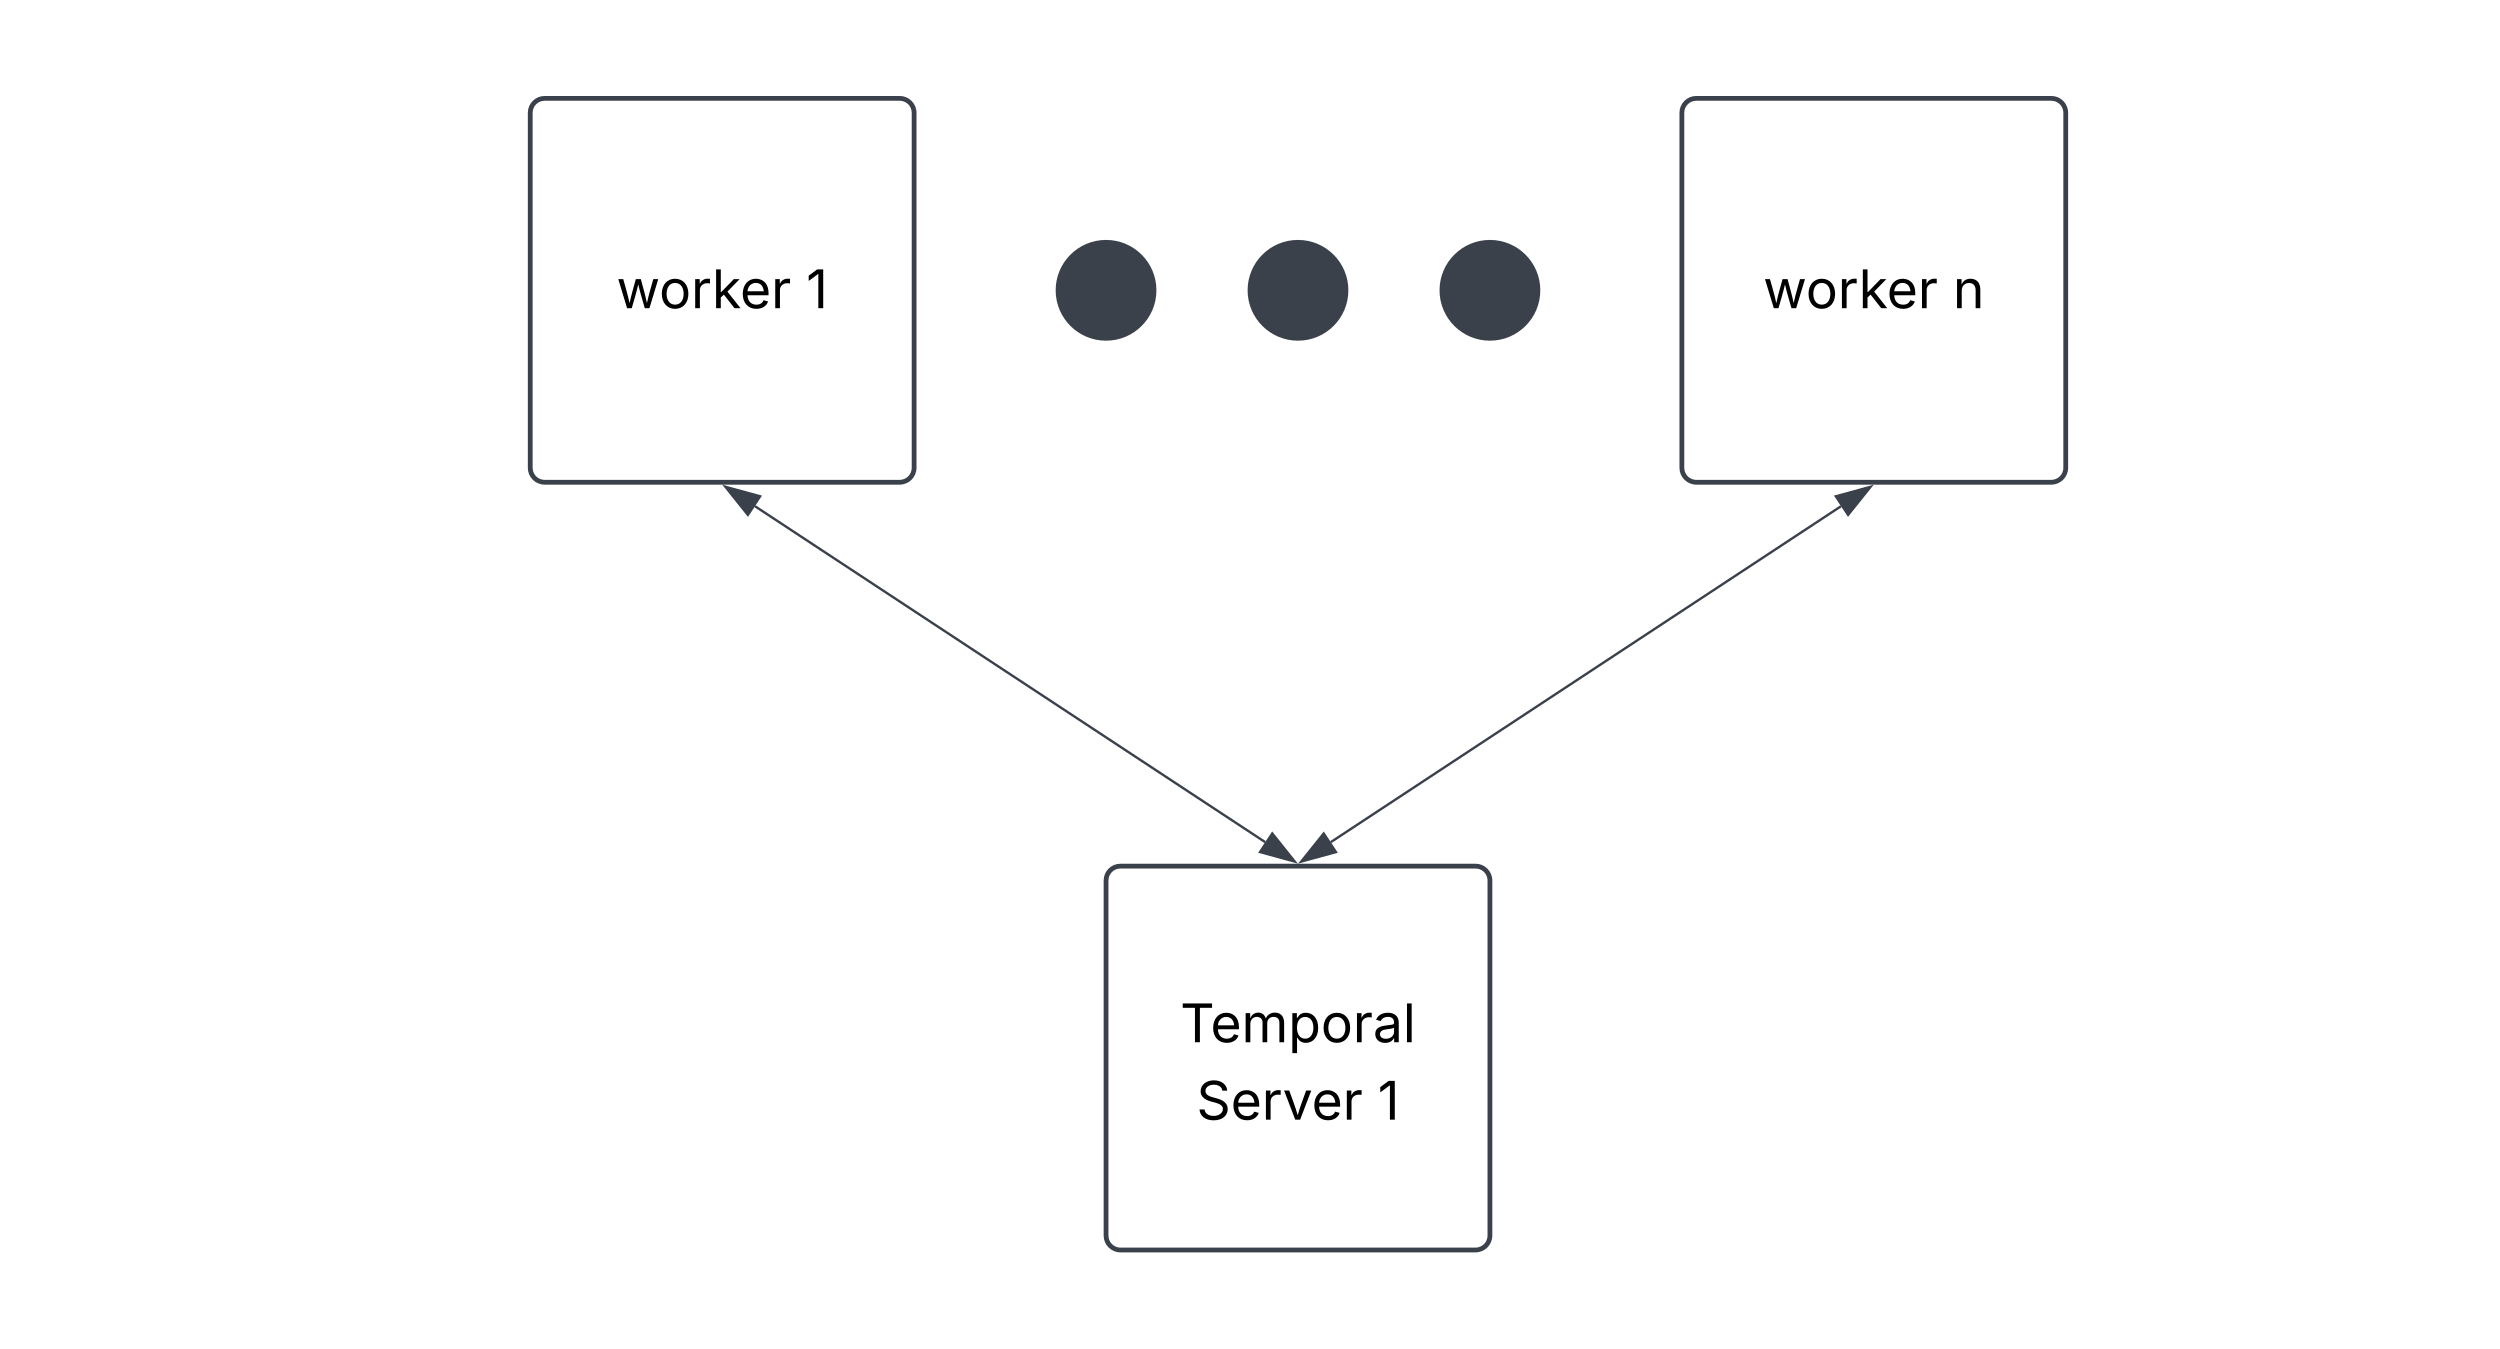
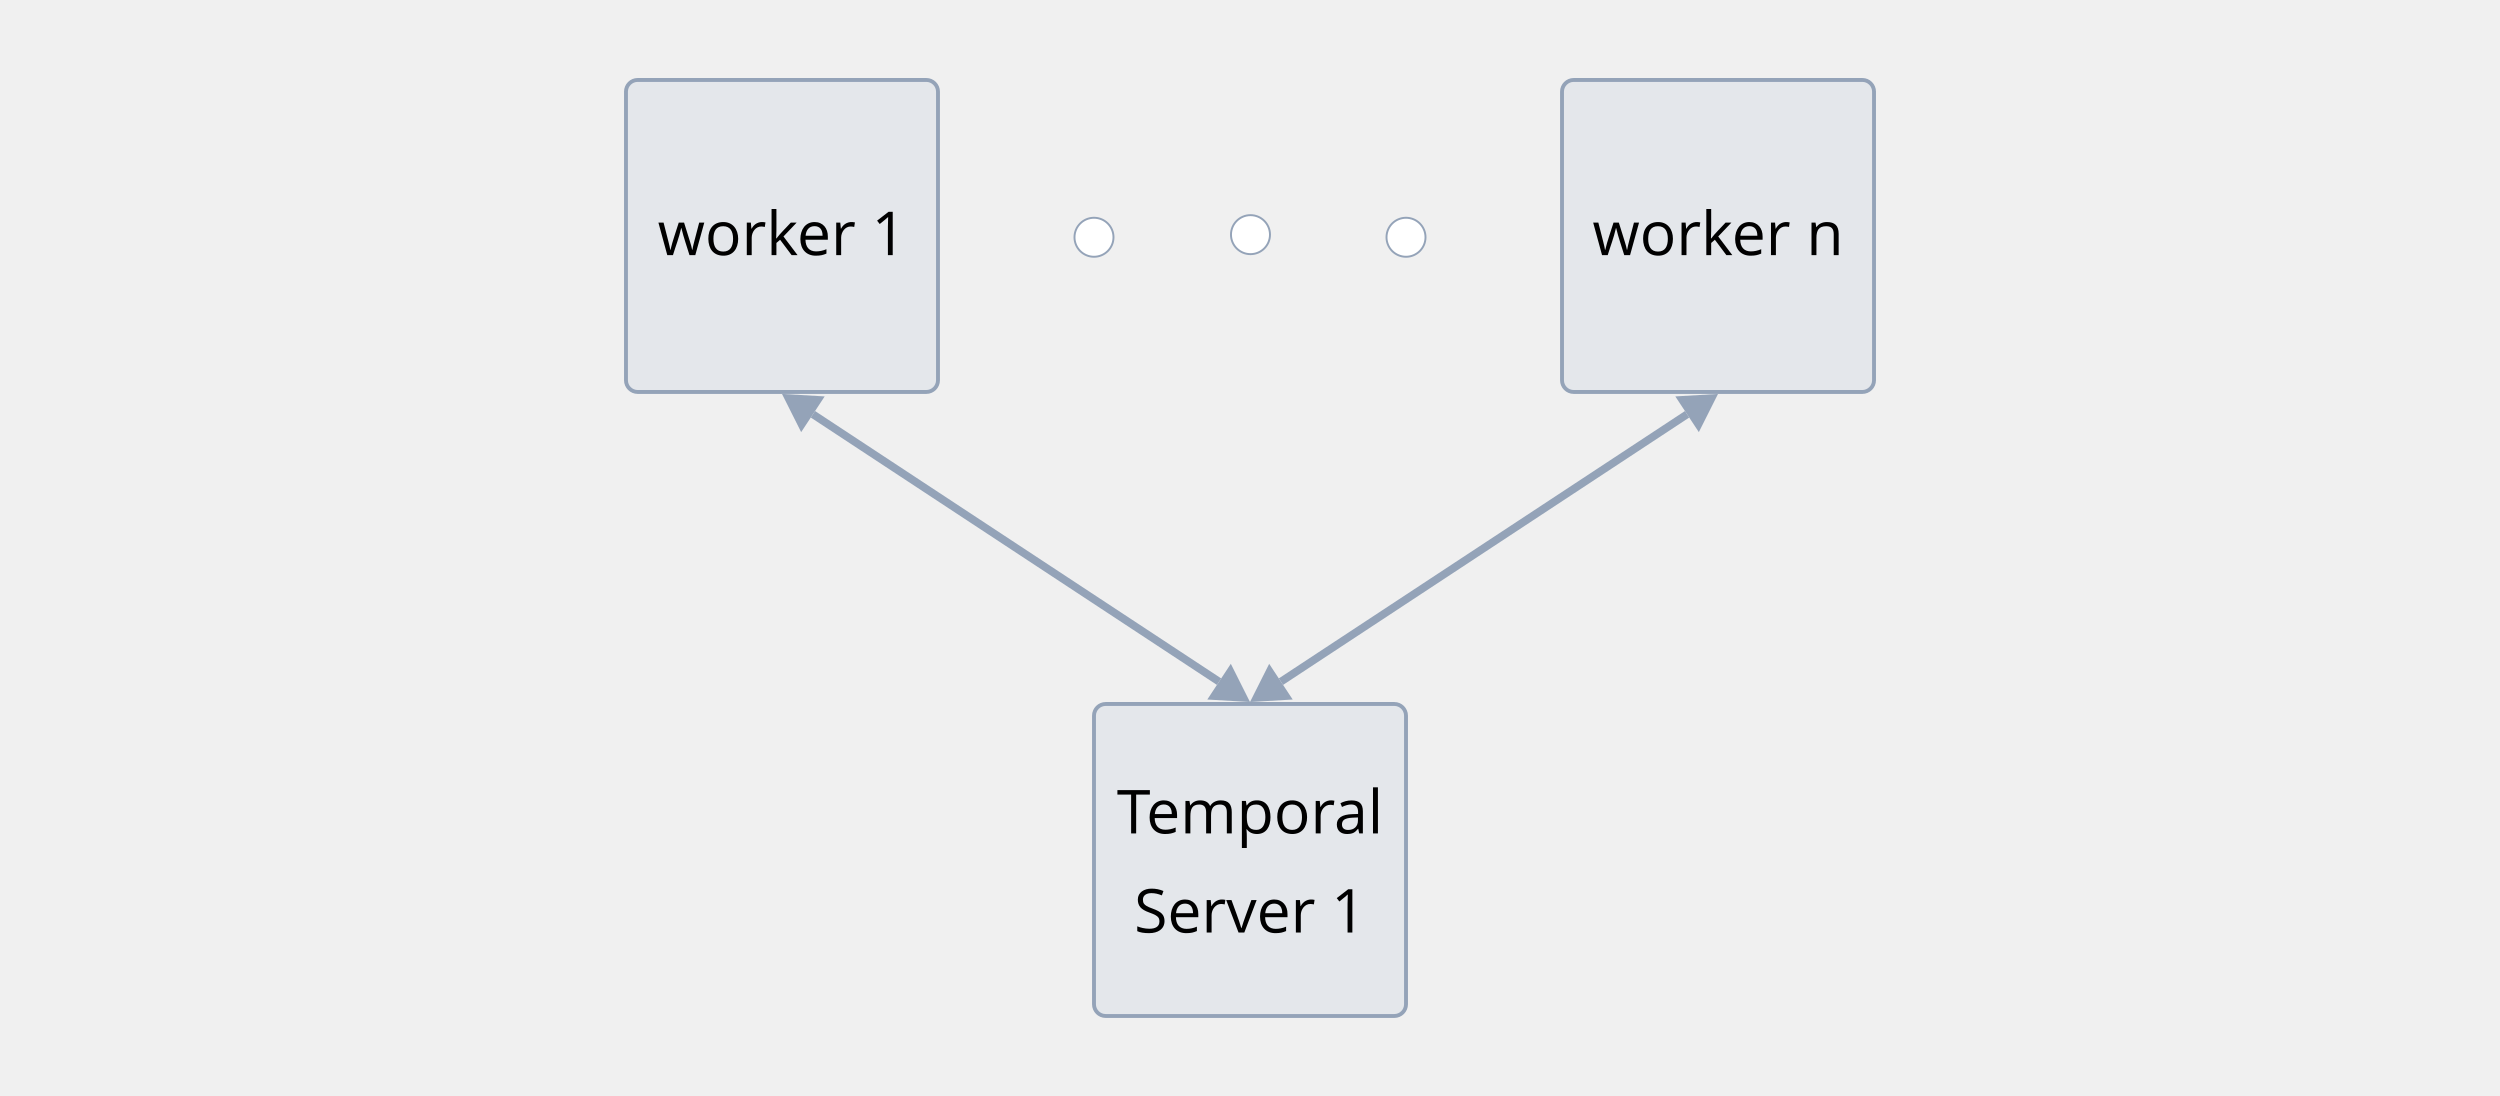
- <svg xmlns="http://www.w3.org/2000/svg" xmlns:ns1="lucid" xmlns:xlink="http://www.w3.org/1999/xlink" width="1042" height="562">
-   <g transform="translate(-579 361)" ns1:page-tab-id="0_0">
-     <path d="M500-500h1500V500H500z" fill="#fff" />
-     <path d="M580-354a6 6 0 0 1 6-6h1028a6 6 0 0 1 6 6v548a6 6 0 0 1-6 6H586a6 6 0 0 1-6-6z" stroke="#000" stroke-opacity="0" stroke-width="2" fill="#fff" />
-     <path d="M800-314a6 6 0 0 1 6-6h148a6 6 0 0 1 6 6v148a6 6 0 0 1-6 6H806a6 6 0 0 1-6-6z" stroke="#3a414a" stroke-width="2" fill="#fff" />
-     <use xlink:href="#a" transform="matrix(1,0,0,1,805,-315) translate(30.93533 82.46528)" />
-     <use xlink:href="#b" transform="matrix(1,0,0,1,805,-315) translate(110.026 82.46528)" />
-     <path d="M1280-314a6 6 0 0 1 6-6h148a6 6 0 0 1 6 6v148a6 6 0 0 1-6 6h-148a6 6 0 0 1-6-6z" stroke="#3a414a" stroke-width="2" fill="#fff" />
-     <use xlink:href="#a" transform="matrix(1,0,0,1,1285,-315) translate(28.88997 82.46528)" />
-     <use xlink:href="#c" transform="matrix(1,0,0,1,1285,-315) translate(107.9807 82.46528)" />
-     <path d="M1040 6a6 6 0 0 1 6-6h148a6 6 0 0 1 6 6v148a6 6 0 0 1-6 6h-148a6 6 0 0 1-6-6z" stroke="#3a414a" stroke-width="2" fill="#fff" />
-     <use xlink:href="#d" transform="matrix(1,0,0,1,1045,5) translate(25.90603 68.40278)" />
-     <use xlink:href="#e" transform="matrix(1,0,0,1,1045,5) translate(32.70399 100.6684)" />
-     <use xlink:href="#f" transform="matrix(1,0,0,1,1045,5) translate(108.2574 100.6684)" />
-     <path d="M1140-240c0 11.05-8.95 20-20 20s-20-8.95-20-20 8.95-20 20-20 20 8.95 20 20zM1220-240c0 11.05-8.95 20-20 20s-20-8.95-20-20 8.95-20 20-20 20 8.95 20 20zM1060-240c0 11.05-8.95 20-20 20s-20-8.95-20-20 8.95-20 20-20 20 8.95 20 20z" stroke="#3a414a" stroke-width="2" fill="#3a414a" />
-     <path d="M893.68-150l212.64 140" stroke="#3a414a" fill="none" />
-     <path d="M881.35-158.1l14.47 3.96-5.1 7.75zM1118.65-1.9l-14.47-3.96 5.1-7.75z" stroke="#3a414a" fill="#3a414a" />
-     <path d="M1346.32-150L1133.68-10" stroke="#3a414a" fill="none" />
-     <path d="M1358.65-158.1l-9.37 11.7-5.1-7.74zM1121.35-1.9l9.37-11.7 5.1 7.74z" stroke="#3a414a" fill="#3a414a" />
+ <svg xmlns="http://www.w3.org/2000/svg" xmlns:ns1="lucid" xmlns:xlink="http://www.w3.org/1999/xlink" width="1282" height="562">
+   <g transform="translate(-479 361)" ns1:page-tab-id="0_0">
+     <path d="M480-354a6 6 0 0 1 6-6h1268a6 6 0 0 1 6 6v548a6 6 0 0 1-6 6H486a6 6 0 0 1-6-6z" stroke="#000" stroke-opacity="0" stroke-width="2" fill-opacity="0" />
+     <path d="M800-314a6 6 0 0 1 6-6h148a6 6 0 0 1 6 6v148a6 6 0 0 1-6 6H806a6 6 0 0 1-6-6z" stroke="#94a3b8" stroke-width="2" fill="#e4e7eb" />
+     <use xlink:href="#a" transform="matrix(1,0,0,1,805,-315) translate(11.28906 84.81554)" />
+     <use xlink:href="#b" transform="matrix(1,0,0,1,805,-315) translate(120.9223 84.81554)" />
+     <path d="M1280-314a6 6 0 0 1 6-6h148a6 6 0 0 1 6 6v148a6 6 0 0 1-6 6h-148a6 6 0 0 1-6-6z" stroke="#94a3b8" stroke-width="2" fill="#e4e7eb" />
+     <use xlink:href="#a" transform="matrix(1,0,0,1,1285,-315) translate(10.63585 84.81554)" />
+     <use xlink:href="#c" transform="matrix(1,0,0,1,1285,-315) translate(120.2691 84.81554)" />
+     <path d="M1040 6a6 6 0 0 1 6-6h148a6 6 0 0 1 6 6v148a6 6 0 0 1-6 6h-148a6 6 0 0 1-6-6z" stroke="#94a3b8" stroke-width="2" fill="#e4e7eb" />
+     <use xlink:href="#d" transform="matrix(1,0,0,1,1045,5) translate(6.731771 61.37804)" />
+     <use xlink:href="#e" transform="matrix(1,0,0,1,1045,5) translate(15.58051 112.2192)" />
+     <use xlink:href="#f" transform="matrix(1,0,0,1,1045,5) translate(116.6309 112.2192)" />
+     <path d="M895.86-148.56l208.28 137.12" stroke="#94a3b8" stroke-width="4" fill="none" />
+     <path d="M883.34-156.8l14.98.88-8.25 12.53zM1116.66-3.2l-14.98-.88 8.25-12.53z" stroke="#94a3b8" stroke-width="4" fill="#94a3b8" />
+     <path d="M1344.14-148.56L1135.86-11.44" stroke="#94a3b8" stroke-width="4" fill="none" />
+     <path d="M1356.66-156.8l-6.73 13.4-8.25-12.52zM1123.34-3.2l6.73-13.4 8.25 12.52z" stroke="#94a3b8" stroke-width="4" fill="#94a3b8" />
+     <path d="M1130.25-240.67c0 5.53-4.48 10-10 10s-10-4.47-10-10c0-5.52 4.48-10 10-10s10 4.48 10 10zM1210-239.33c0 5.52-4.48 10-10 10s-10-4.48-10-10c0-5.53 4.48-10 10-10s10 4.47 10 10zM1050-239.33c0 5.52-4.48 10-10 10s-10-4.48-10-10c0-5.53 4.48-10 10-10s10 4.47 10 10z" stroke="#94a3b8" fill="#fff" />
    <defs>
-       <path d="M409 0L70-1118h191c89 329 165 560 243 925 75-353 154-601 240-925h192c85 325 161 564 235 922 77-354 157-598 244-922h191L1267 0h-179c-86-307-176-590-250-913C763-588 675-308 588 0H409" id="g" />
-       <path d="M613 24c-304 0-509-231-509-576 0-350 205-580 509-580 305 0 511 230 511 580 0 345-206 576-511 576zm0-161c226 0 329-195 329-415 0-222-103-419-329-419-223 0-326 196-326 419 0 220 103 415 326 415" id="h" />
-       <path d="M158 0v-1118h174v172h12c41-113 157-188 290-188 26 0 70 2 91 3v181c-11-2-60-10-108-10-161 0-279 109-279 260V0H158" id="i" />
-       <path d="M158 0v-1490h180v865h22l478-493h223L593-638 1096 0H865L456-523 338-412V0H158" id="j" />
-       <path d="M628 24c-324 0-524-230-524-574 0-343 198-582 503-582 237 0 487 146 487 559v75H286c9 234 145 362 343 362 132 0 231-58 273-172l174 48C1024-91 857 24 628 24zM287-650h624c-17-190-120-322-304-322-192 0-309 151-320 322" id="k" />
+       <path d="M1169-178c39-215 75-309 230-918h172L1268 0h-197c-99-332-184-548-272-911h-8C712-564 610-319 514 0H322L23-1096h174c71 275 124 485 161 629s59 241 64 291h8c76-328 186-611 279-920h180l196 629c37 115 63 211 76 289h8" id="g" />
+       <path d="M621-1116c316 0 501 239 501 567 0 339-180 575-508 569S119-212 115-549c-4-339 178-567 506-567zm-5 141c-239 0-329 168-329 426 0 255 93 430 331 430s332-174 332-430-95-426-334-426" id="h" />
+       <path d="M340-893c80-153 237-262 467-211l-23 154c-45-10-85-15-120-15-184-3-322 182-322 377V0H176v-1096h137l19 203h8" id="i" />
+       <path d="M340-561c134-179 332-366 485-535h197L578-629 1053 0H852L465-518 340-410V0H176v-1556h164c-4 336 9 669-8 995h8" id="j" />
+       <path d="M995-51C878-2 799 19 639 20c-329 2-524-221-524-559 0-326 172-577 481-577 278 0 451 210 446 493v105H287c4 242 121 392 358 393 118 0 235-25 350-74v148zM864-653c2-195-85-324-270-324-190 0-288 139-303 324h573" id="k" />
      <g id="a">
-         <use transform="matrix(0.01085069,0,0,0.01085069,0,0)" xlink:href="#g" />
-         <use transform="matrix(0.01085069,0,0,0.01085069,17.78429,0)" xlink:href="#h" />
-         <use transform="matrix(0.01085069,0,0,0.01085069,31.10894,0)" xlink:href="#i" />
-         <use transform="matrix(0.01085069,0,0,0.01085069,39.82205,0)" xlink:href="#j" />
-         <use transform="matrix(0.01085069,0,0,0.01085069,51.5191,0)" xlink:href="#k" />
-         <use transform="matrix(0.01085069,0,0,0.01085069,64.47483,0)" xlink:href="#i" />
+         <use transform="matrix(0.01519097,0,0,0.01519097,0,0)" xlink:href="#g" />
+         <use transform="matrix(0.01519097,0,0,0.01519097,24.19922,0)" xlink:href="#h" />
+         <use transform="matrix(0.01519097,0,0,0.01519097,42.99045,0)" xlink:href="#i" />
+         <use transform="matrix(0.01519097,0,0,0.01519097,55.6901,0)" xlink:href="#j" />
+         <use transform="matrix(0.01519097,0,0,0.01519097,71.39757,0)" xlink:href="#k" />
+         <use transform="matrix(0.01519097,0,0,0.01519097,88.852,0)" xlink:href="#i" />
      </g>
-       <path d="M653-1490V0H466v-1314h-10L96-1047v-204l324-239h233" id="l" />
-       <use transform="matrix(0.01085069,0,0,0.01085069,0,0)" xlink:href="#l" id="b" />
-       <path d="M338-670V0H158v-1118h173l1 207c72-158 192-221 342-221 226 0 378 139 378 422V0H872v-695c0-172-96-275-252-275-161 0-282 109-282 300" id="m" />
-       <use transform="matrix(0.01085069,0,0,0.01085069,0,0)" xlink:href="#m" id="c" />
-       <path d="M98-1322v-168h1126v168H757V0H567v-1322H98" id="n" />
-       <path d="M158 0v-1118h175l1 205c55-151 181-225 313-225 147 0 245 90 285 228 53-141 190-228 352-228 194 0 352 125 352 384V0h-181v-749c0-161-105-225-225-225-151 0-243 103-243 244V0H807v-767c0-124-93-207-219-207-131 0-250 92-250 270V0H158" id="o" />
-       <path d="M158 418v-1536h174v179h20c37-59 106-193 324-193 279 0 474 222 474 576 0 356-194 580-473 580-213 0-288-135-325-197h-14v591H158zm492-555c209 0 317-186 317-421 0-232-105-413-317-413-206 0-314 166-314 413 0 249 111 421 314 421" id="p" />
-       <path d="M471 26C259 26 90-98 90-318c0-256 228-303 435-329 202-27 287-16 287-108 0-139-79-219-234-219-161 0-248 86-283 164l-173-57c86-203 278-265 451-265 150 0 419 46 419 395V0H815v-152h-12C765-73 660 26 471 26zm31-159c199 0 310-134 310-271v-155c-30 35-226 55-295 64-131 17-246 59-246 186 0 116 97 176 231 176" id="q" />
-       <path d="M338-1490V0H158v-1490h180" id="r" />
+       <path d="M715 0H553c4-427-9-874 8-1288-79 77-94 81-285 239l-88-114 387-299h140V0" id="l" />
+       <use transform="matrix(0.01519097,0,0,0.01519097,0,0)" xlink:href="#l" id="b" />
+       <path d="M694-1116c270 0 399 125 398 401V0H926v-709c-1-177-76-266-252-266-250 0-332 133-332 400V0H176v-1096h135l27 150h8c62-101 190-170 348-170" id="m" />
+       <use transform="matrix(0.01519097,0,0,0.01519097,0,0)" xlink:href="#m" id="c" />
+       <path d="M651 0H481v-1311H18v-151h1096v151H651V0" id="n" />
+       <path d="M1368-1116c259 2 372 131 371 401V0h-166v-713c0-168-66-262-230-262-221 0-303 131-303 363V0H874v-713c-1-169-66-262-231-262-235 0-301 142-301 400V0H176v-1096h135l27 150h8c56-99 174-170 324-170 171 0 283 62 336 186h8c60-108 189-187 354-186" id="o" />
+       <path d="M1141-549c0 329-147 569-455 569-159 0-273-61-344-161h-12c23 199 7 418 12 633H176v-1588h135l23 150h8c77-108 175-170 344-170 311 0 455 237 455 567zm-172-2c0-242-88-424-307-424-256 0-323 154-320 426 3 280 68 430 324 430 213 0 303-196 303-432" id="p" />
+       <path d="M588-1114c260 0 384 106 385 366V0H850l-33-156h-8C708-34 639 17 442 20 231 23 94-94 94-303c0-221 177-337 531-348l186-6c11-203-40-320-233-320-91 0-195 28-310 84l-51-127c97-53 229-94 371-94zM268-301c-1 123 81 184 207 184 203 0 334-120 332-323v-99c-257 14-539-7-539 238" id="q" />
+       <path d="M342 0H176v-1556h166V0" id="r" />
      <g id="d">
-         <use transform="matrix(0.01085069,0,0,0.01085069,0,0)" xlink:href="#n" />
-         <use transform="matrix(0.01085069,0,0,0.01085069,12.60851,0)" xlink:href="#k" />
-         <use transform="matrix(0.01085069,0,0,0.01085069,25.56424,0)" xlink:href="#o" />
-         <use transform="matrix(0.01085069,0,0,0.01085069,45.03038,0)" xlink:href="#p" />
-         <use transform="matrix(0.01085069,0,0,0.01085069,58.63715,0)" xlink:href="#h" />
-         <use transform="matrix(0.01085069,0,0,0.01085069,71.96181,0)" xlink:href="#i" />
-         <use transform="matrix(0.01085069,0,0,0.01085069,80.32769,0)" xlink:href="#q" />
-         <use transform="matrix(0.01085069,0,0,0.01085069,92.80599,0)" xlink:href="#r" />
+         <use transform="matrix(0.01519097,0,0,0.01519097,0,0)" xlink:href="#n" />
+         <use transform="matrix(0.01519097,0,0,0.01519097,15.03906,0)" xlink:href="#k" />
+         <use transform="matrix(0.01519097,0,0,0.01519097,32.49349,0)" xlink:href="#o" />
+         <use transform="matrix(0.01519097,0,0,0.01519097,61.43229,0)" xlink:href="#p" />
+         <use transform="matrix(0.01519097,0,0,0.01519097,80.49696,0)" xlink:href="#h" />
+         <use transform="matrix(0.01519097,0,0,0.01519097,99.28819,0)" xlink:href="#i" />
+         <use transform="matrix(0.01519097,0,0,0.01519097,111.365,0)" xlink:href="#q" />
+         <use transform="matrix(0.01519097,0,0,0.01519097,128.6675,0)" xlink:href="#r" />
      </g>
-       <path d="M657 26c-323 0-524-166-541-416h195c15 169 171 246 346 246 202 0 356-106 356-265 5-203-294-238-475-293-239-73-380-191-380-389 0-252 224-419 512-419 294 0 499 171 508 396H992c-17-145-151-228-328-228-193 0-321 102-321 242 0 156 175 211 284 241l149 41c160 44 422 134 422 412 0 244-197 432-541 432" id="s" />
-       <path d="M481 0L54-1118h197c107 314 236 620 325 951 87-331 217-637 324-951h197L670 0H481" id="t" />
+       <path d="M584-1331c-162 0-287 69-287 219 0 118 43 164 123 214 44 28 112 56 203 89 153 55 259 113 317 176s86 144 86 244c-1 276-228 409-520 409-173 0-307-22-400-67v-164c109 46 257 81 406 82 199 1 342-68 342-244 0-120-47-164-132-214-47-28-121-58-218-93-136-49-234-106-292-173s-87-154-87-261c-1-239 209-369 463-369 145 0 279 27 401 80l-53 148c-121-51-238-76-352-76" id="s" />
+       <path d="M516-150c94-315 146-423 332-946h178L610 0H416L0-1096h178c98 281 253 670 330 946h8" id="t" />
      <g id="e">
-         <use transform="matrix(0.01085069,0,0,0.01085069,0,0)" xlink:href="#s" />
-         <use transform="matrix(0.01085069,0,0,0.01085069,14.25781,0)" xlink:href="#k" />
-         <use transform="matrix(0.01085069,0,0,0.01085069,27.21354,0)" xlink:href="#i" />
-         <use transform="matrix(0.01085069,0,0,0.01085069,35.92665,0)" xlink:href="#t" />
-         <use transform="matrix(0.01085069,0,0,0.01085069,47.98177,0)" xlink:href="#k" />
-         <use transform="matrix(0.01085069,0,0,0.01085069,60.9375,0)" xlink:href="#i" />
+         <use transform="matrix(0.01519097,0,0,0.01519097,0,0)" xlink:href="#s" />
+         <use transform="matrix(0.01519097,0,0,0.01519097,17.07465,0)" xlink:href="#k" />
+         <use transform="matrix(0.01519097,0,0,0.01519097,34.52908,0)" xlink:href="#i" />
+         <use transform="matrix(0.01519097,0,0,0.01519097,47.22873,0)" xlink:href="#t" />
+         <use transform="matrix(0.01519097,0,0,0.01519097,62.81467,0)" xlink:href="#k" />
+         <use transform="matrix(0.01519097,0,0,0.01519097,80.2691,0)" xlink:href="#i" />
      </g>
-       <use transform="matrix(0.01085069,0,0,0.01085069,0,0)" xlink:href="#l" id="f" />
+       <use transform="matrix(0.01519097,0,0,0.01519097,0,0)" xlink:href="#l" id="f" />
    </defs>
  </g>
</svg>
